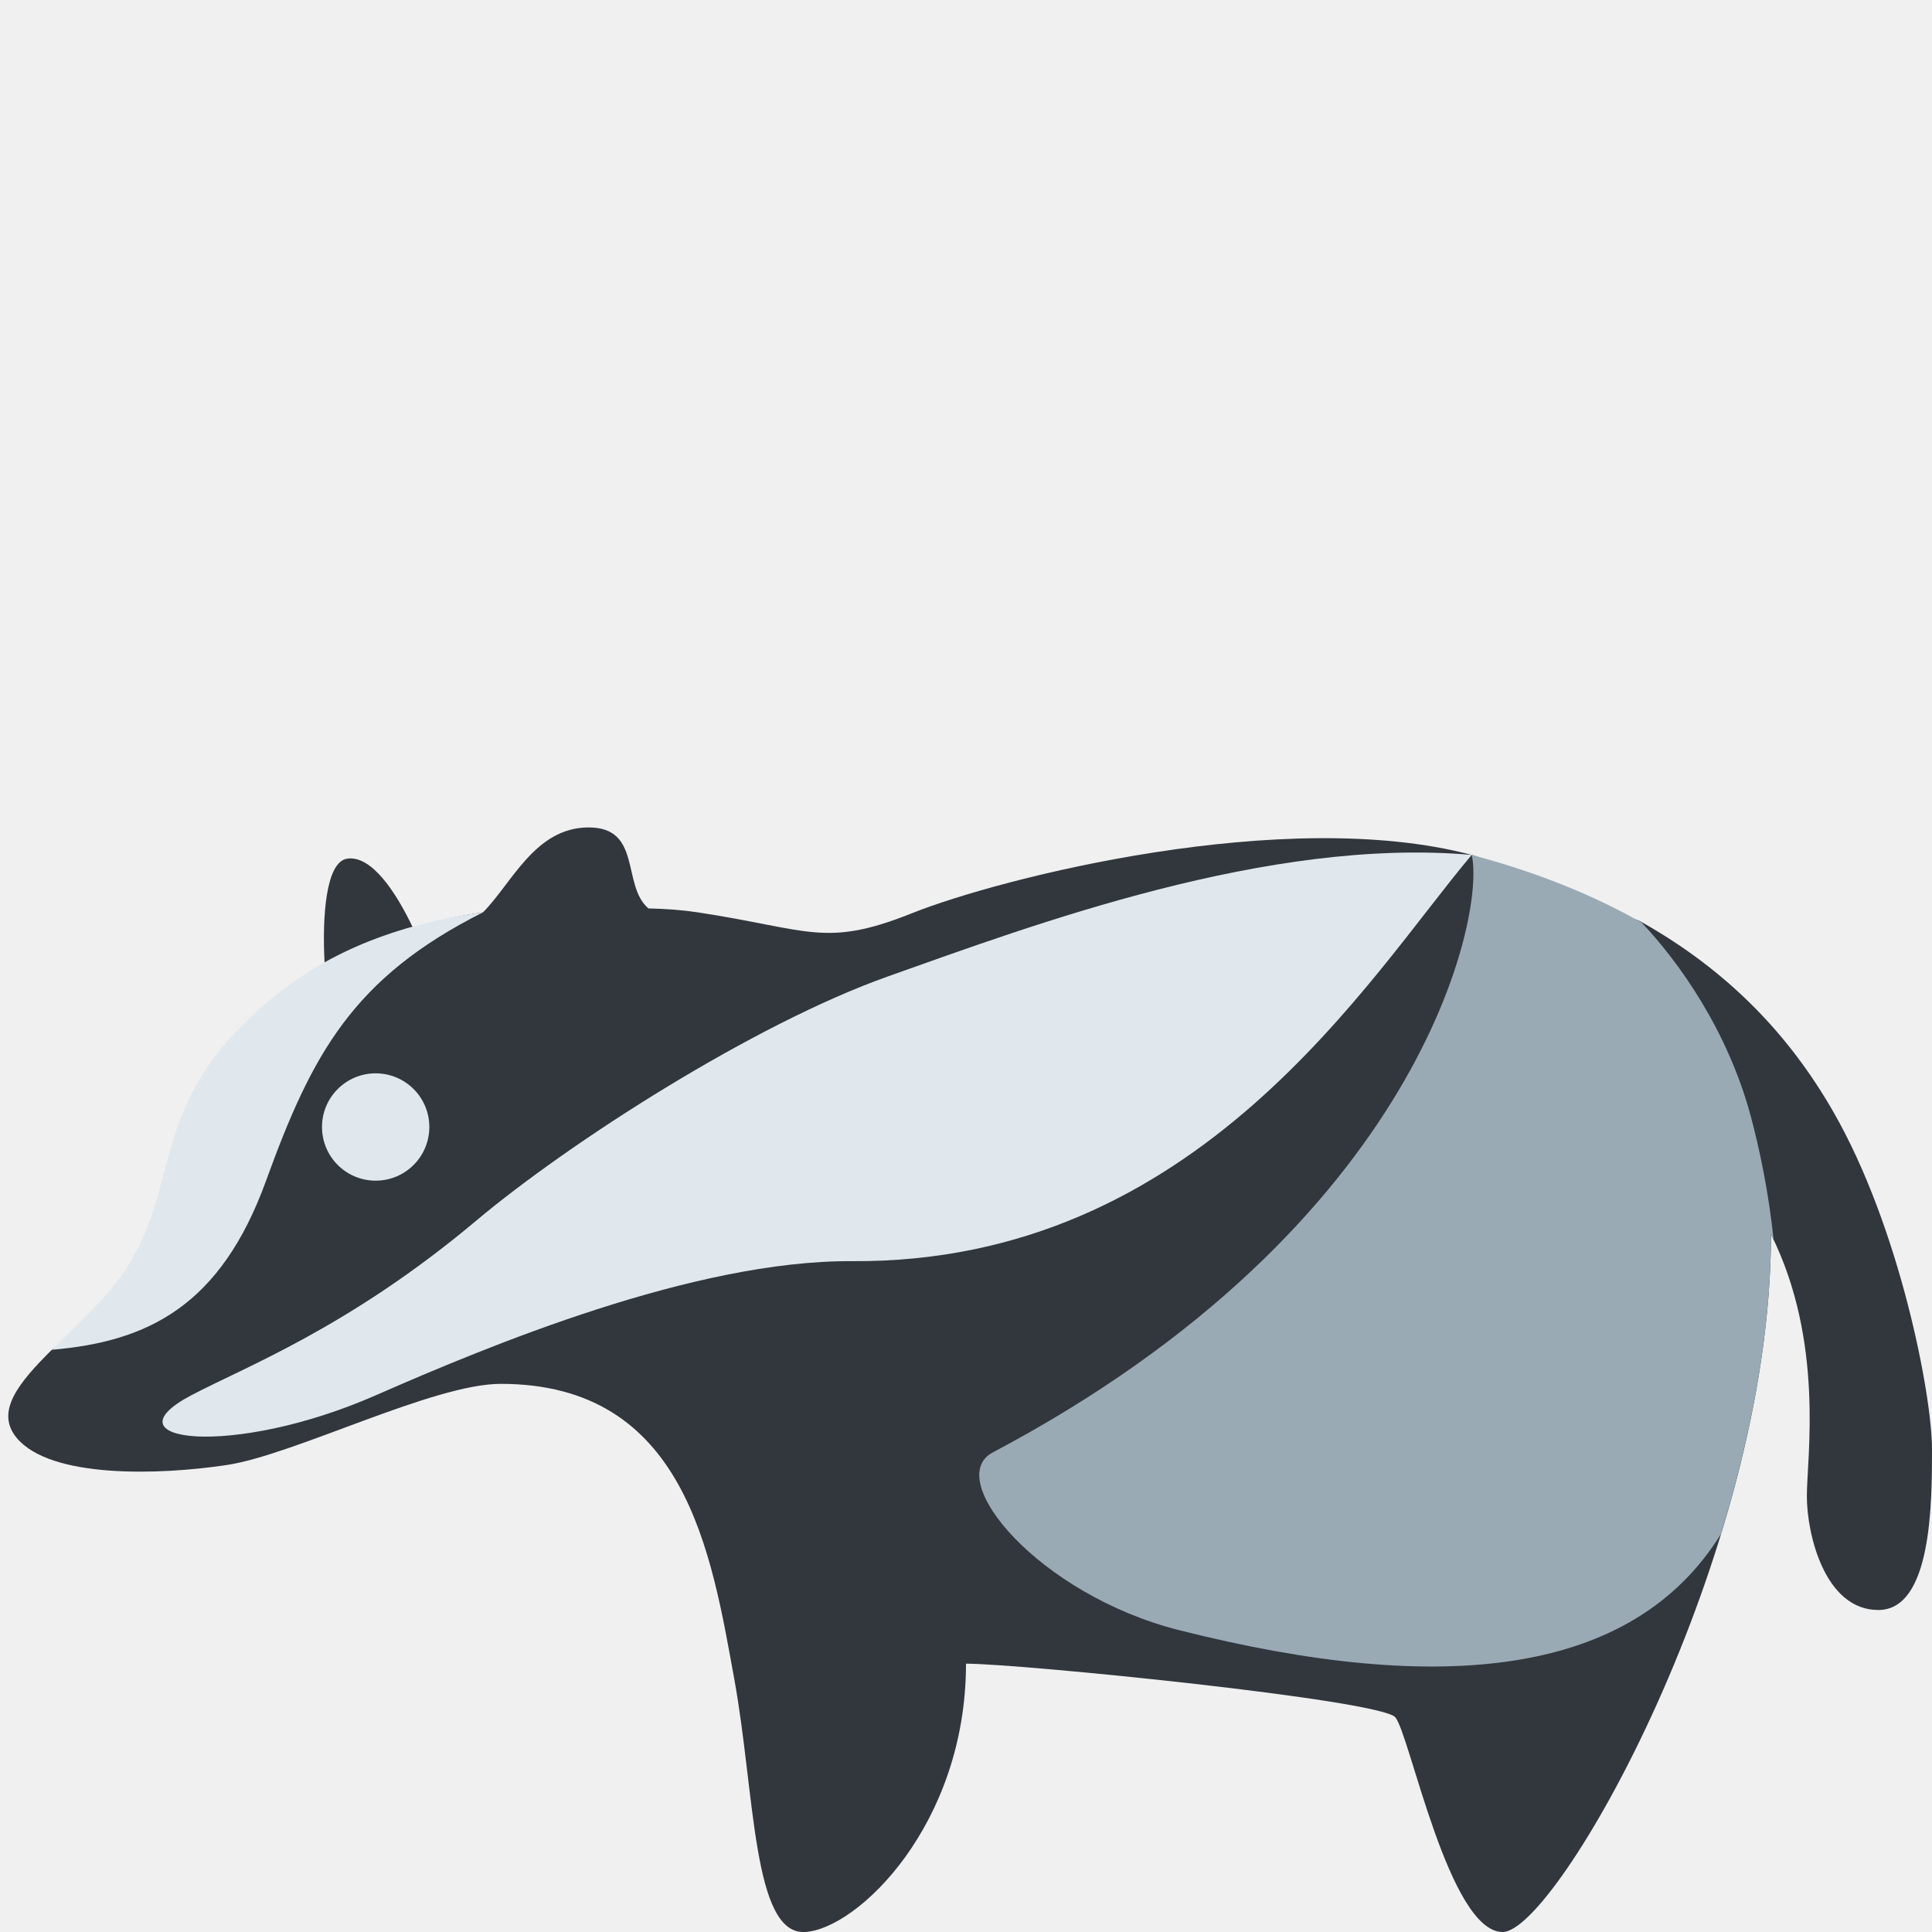
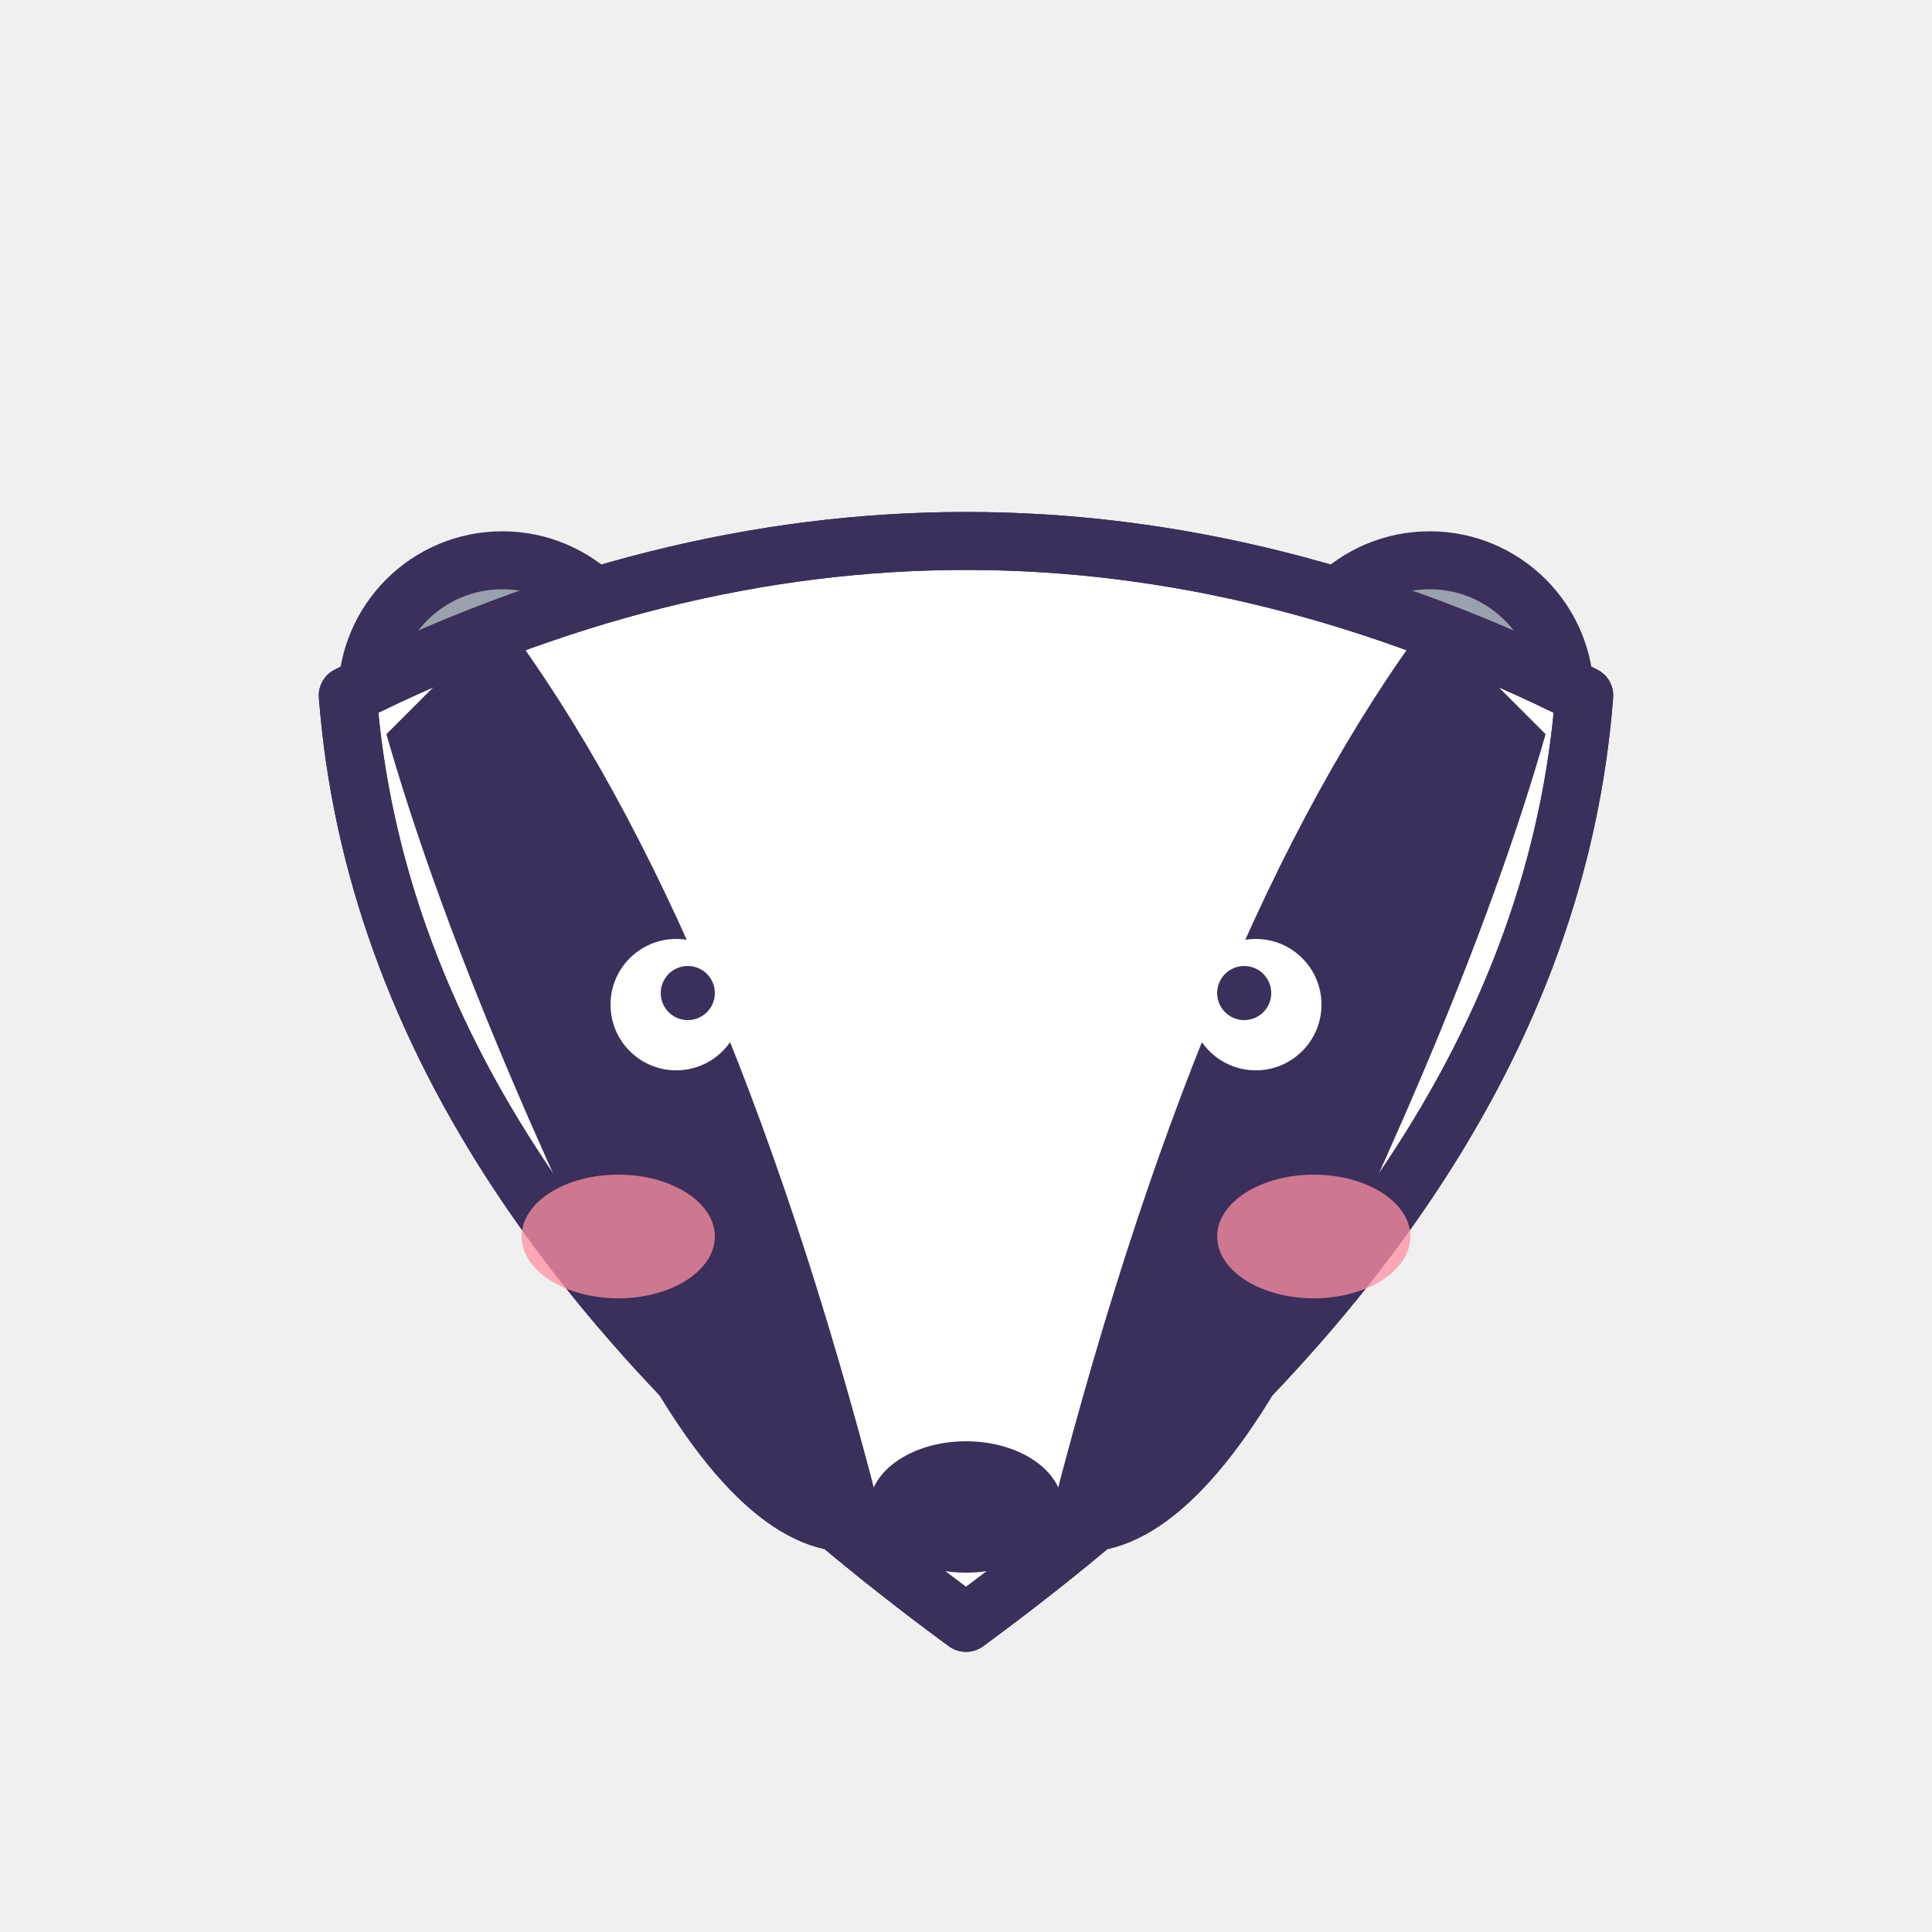
- <svg xmlns="http://www.w3.org/2000/svg" viewBox="0 0 36 36" preserveAspectRatio="xMidYMid meet">
-   <path fill="#31373D" d="M34.157 20.709c-.807-1.404-1.932-2.604-3.565-3.526-.431-.244-1.826-.275-1.826-.275s-.707-.809-1.344-.978c-3.476-.923-8.798.434-10.427 1.086-1.628.652-1.914.299-3.995-.016-.277-.042-.586-.066-.918-.073-.503-.431-.114-1.509-1.114-1.509S9.535 16.465 9 17c-.226.031-.456.074-.688.125-.207.042-.412.097-.621.155-.32-.673-.774-1.347-1.222-1.28-.402.06-.466 1.098-.421 1.943-.272.152-1.946 3.729-3.019 6.198-.092.212-1.882.83-2.064 1.011-.616.612-1.062 1.152-.653 1.642.631.757 2.649.694 3.91.505 1.261-.189 3.847-1.513 5.108-1.513 3.443 0 3.925 3.154 4.353 5.505.387 2.128.339 4.763 1.317 4.709s3-2 3-5c1 0 7.728.674 8 1s1 4 2 4 5-7 5-13c1 2 .668 4.172.668 4.878S34 30 35 30s1-2.009 1-3-.594-4.119-1.843-6.291z" />
-   <path fill="#99AAB5" d="M32.62 20.788c-.43-1.59-1.333-2.86-2.031-3.598-.895-.506-1.934-.933-3.166-1.26.261 1.098-.923 6.903-8.923 11.133-.94.497.857 2.652 3.469 3.312 4.907 1.241 8.457.855 10.098-1.79.553-1.802.933-3.74.933-5.585.02.04.032.081.051.121v-.001c-.097-.937-.277-1.761-.431-2.332z" />
-   <path fill="#E1E8ED" d="M4.958 22c.853-2.352 1.615-3.78 4.042-5-1.229.167-2.579.554-3.75 1.458-2.775 2.144-1.659 3.795-3.235 5.624-.329.381-.714.736-1.049 1.069C2.75 25 4.11 24.34 4.958 22zm11.596-3.809c-2.504.888-5.941 3.094-7.679 4.553C6.5 24.74 4.559 25.473 3.562 26c-1.631.863.755 1.177 3.438 0 2.108-.925 5.94-2.519 8.875-2.5 6.462.041 9.625-5.292 11.548-7.57-3.792-.334-8.162 1.301-10.869 2.261z" />
-   <circle fill="#E1E8ED" cx="7" cy="21" r="1" />
+ <svg xmlns="http://www.w3.org/2000/svg" viewBox="0 0 100 100" data-bare="1">
+   <circle cx="26" cy="36" r="7" fill="#9AA0AE" stroke="#3B2F5B" stroke-width="3" stroke-linejoin="round" stroke-linecap="round" />
+   <g transform="matrix(-1 0 0 1 100 0)">
+     <circle cx="26" cy="36" r="7" fill="#9AA0AE" stroke="#3B2F5B" stroke-width="3" stroke-linejoin="round" stroke-linecap="round" />
+   </g>
+   <path d="M18 36 Q50 20 82 36 Q80 62 50 84 Q20 62 18 36Z" fill="#FFFFFF" stroke="#3B2F5B" stroke-width="3" stroke-linejoin="round" stroke-linecap="round" />
+   <path d="M26 32 Q38 48 46 80 Q40 82 34 72 Q24 52 20 38Z" fill="#3B2F5B" />
+   <g transform="matrix(-1 0 0 1 100 0)">
+     <path d="M26 32 Q38 48 46 80 Q40 82 34 72 Q24 52 20 38Z" fill="#3B2F5B" />
+   </g>
+   <circle cx="35" cy="52" r="3.4" fill="#FFFFFF" />
+   <circle cx="35.6" cy="51.4" r="1.4" fill="#3B2F5B" />
+   <g transform="matrix(-1 0 0 1 100 0)">
+     <circle cx="35" cy="52" r="3.4" fill="#FFFFFF" />
+     <circle cx="35.6" cy="51.4" r="1.4" fill="#3B2F5B" />
+   </g>
+   <path d="M18 36 Q50 20 82 36 Q80 62 50 84 Q20 62 18 36Z" fill="none" stroke="#3B2F5B" stroke-width="3" stroke-linejoin="round" stroke-linecap="round" />
+   <ellipse cx="50" cy="78" rx="5" ry="3.4" fill="#3B2F5B" />
+   <ellipse cx="32" cy="64" rx="5" ry="3.2" fill="#FF8FA3" opacity=".75" />
+   <ellipse cx="68" cy="64" rx="5" ry="3.2" fill="#FF8FA3" opacity=".75" />
</svg>
